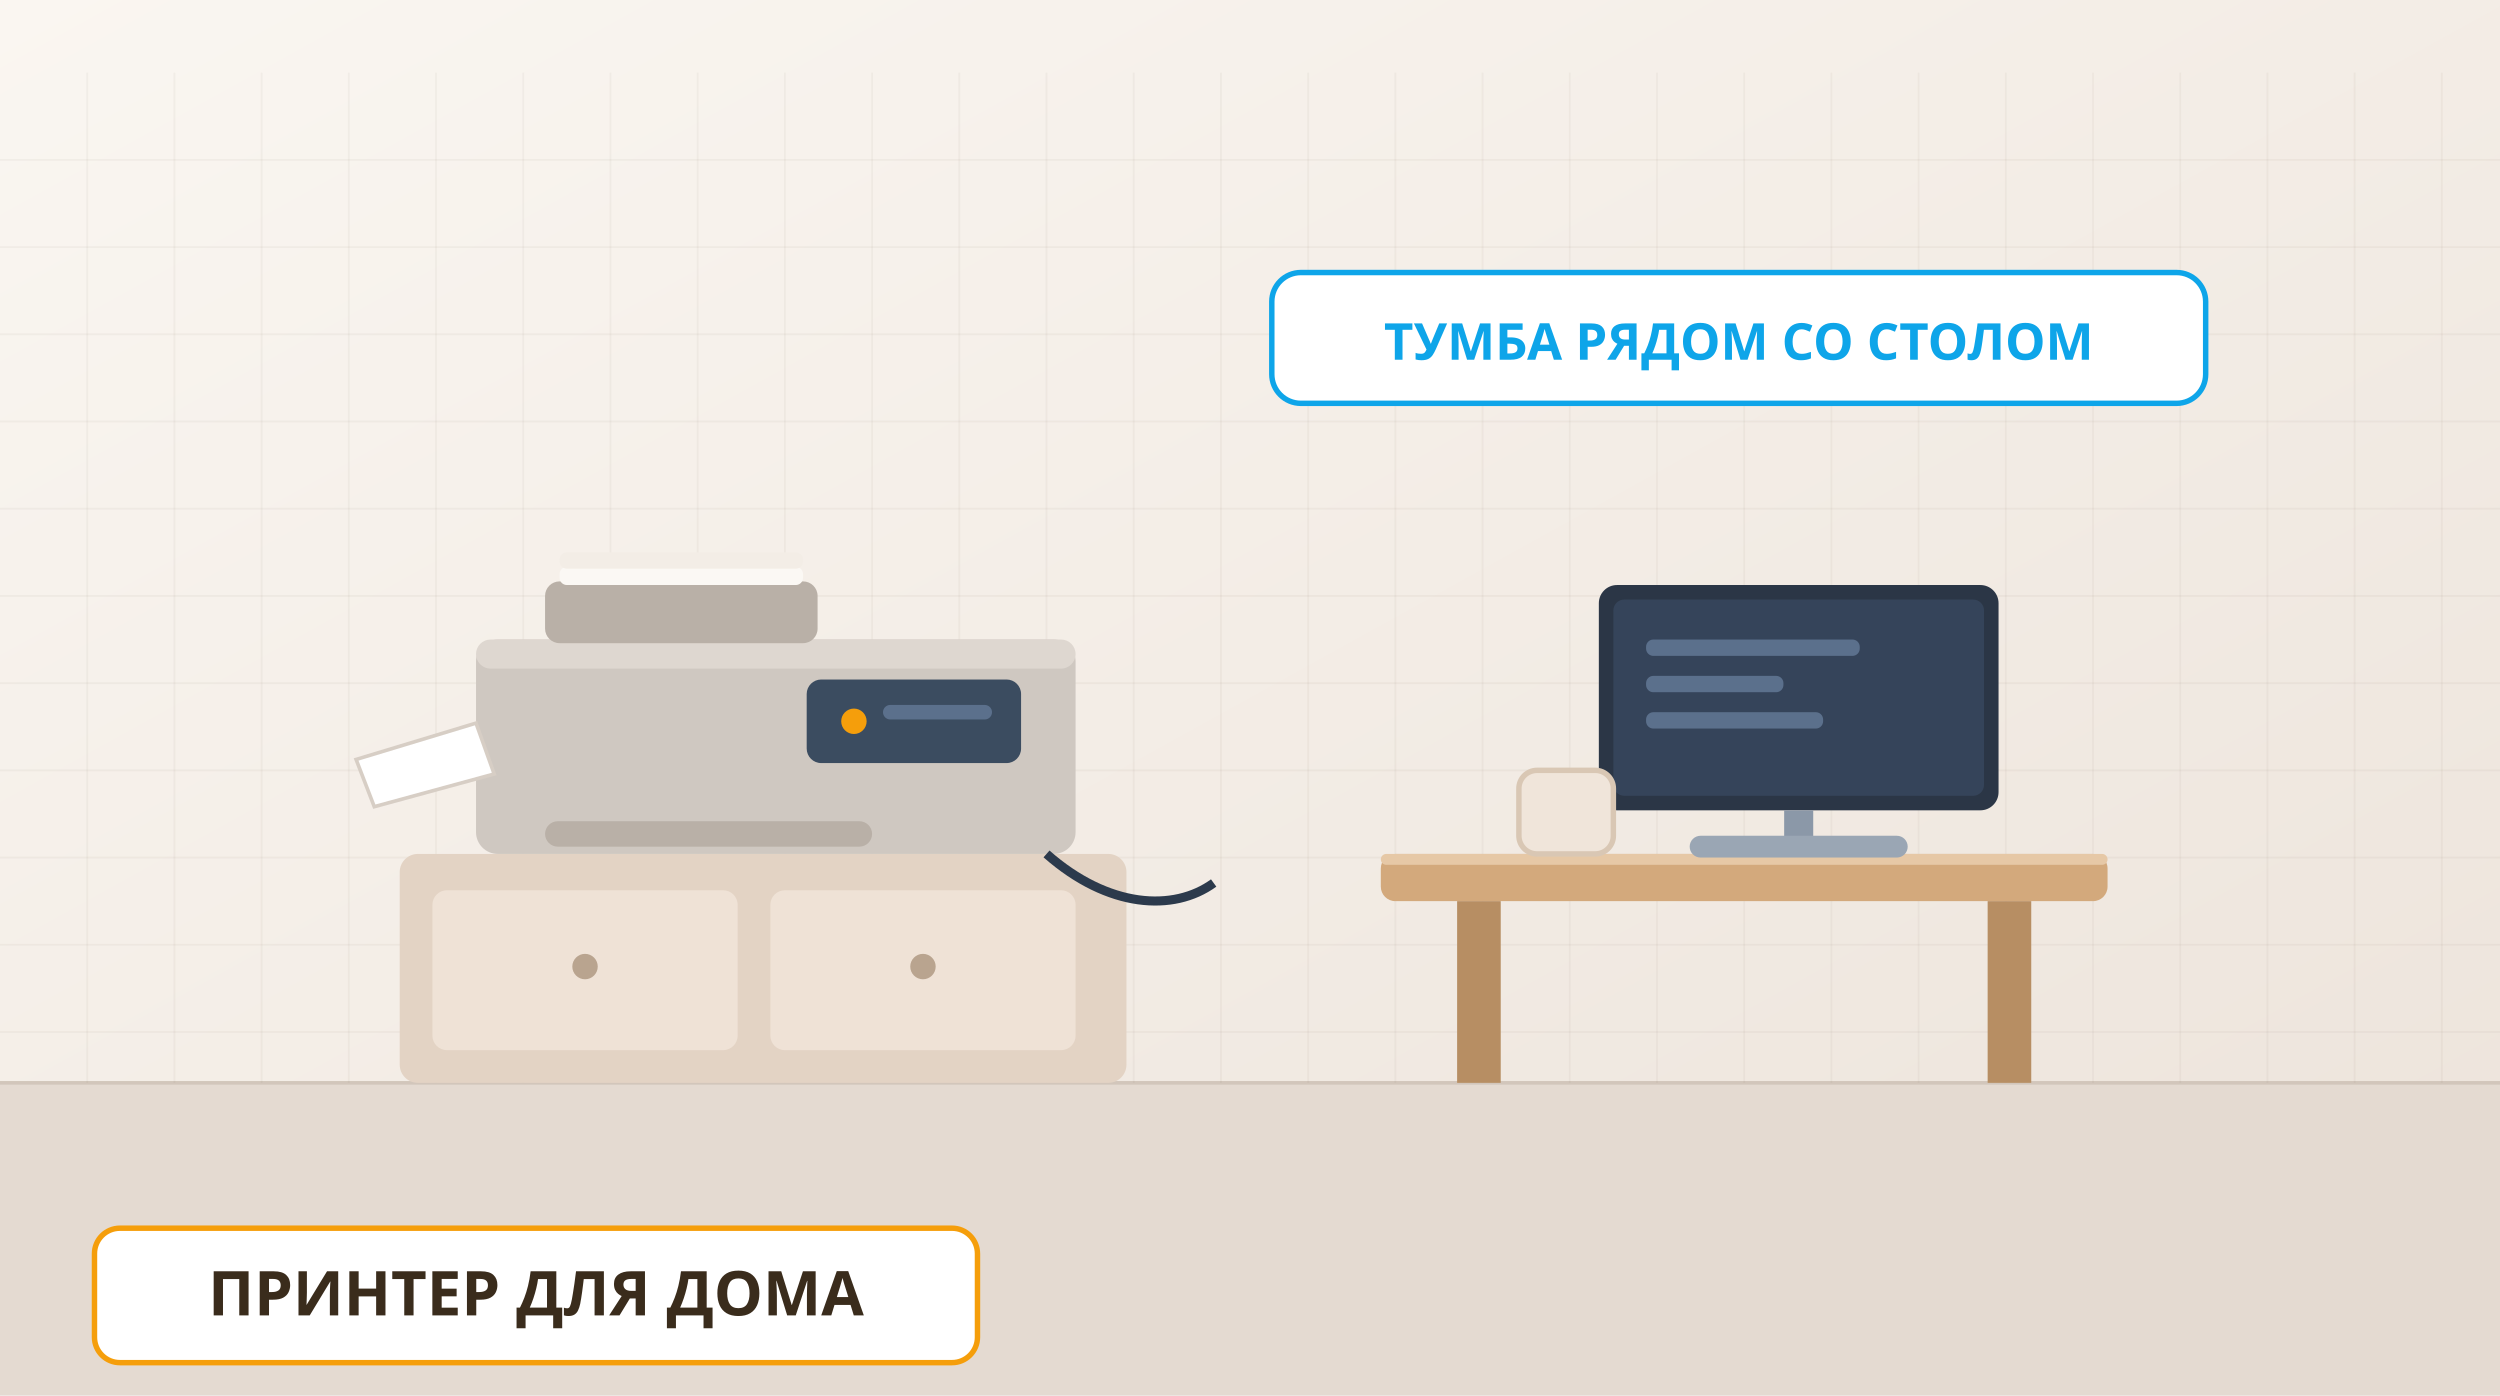
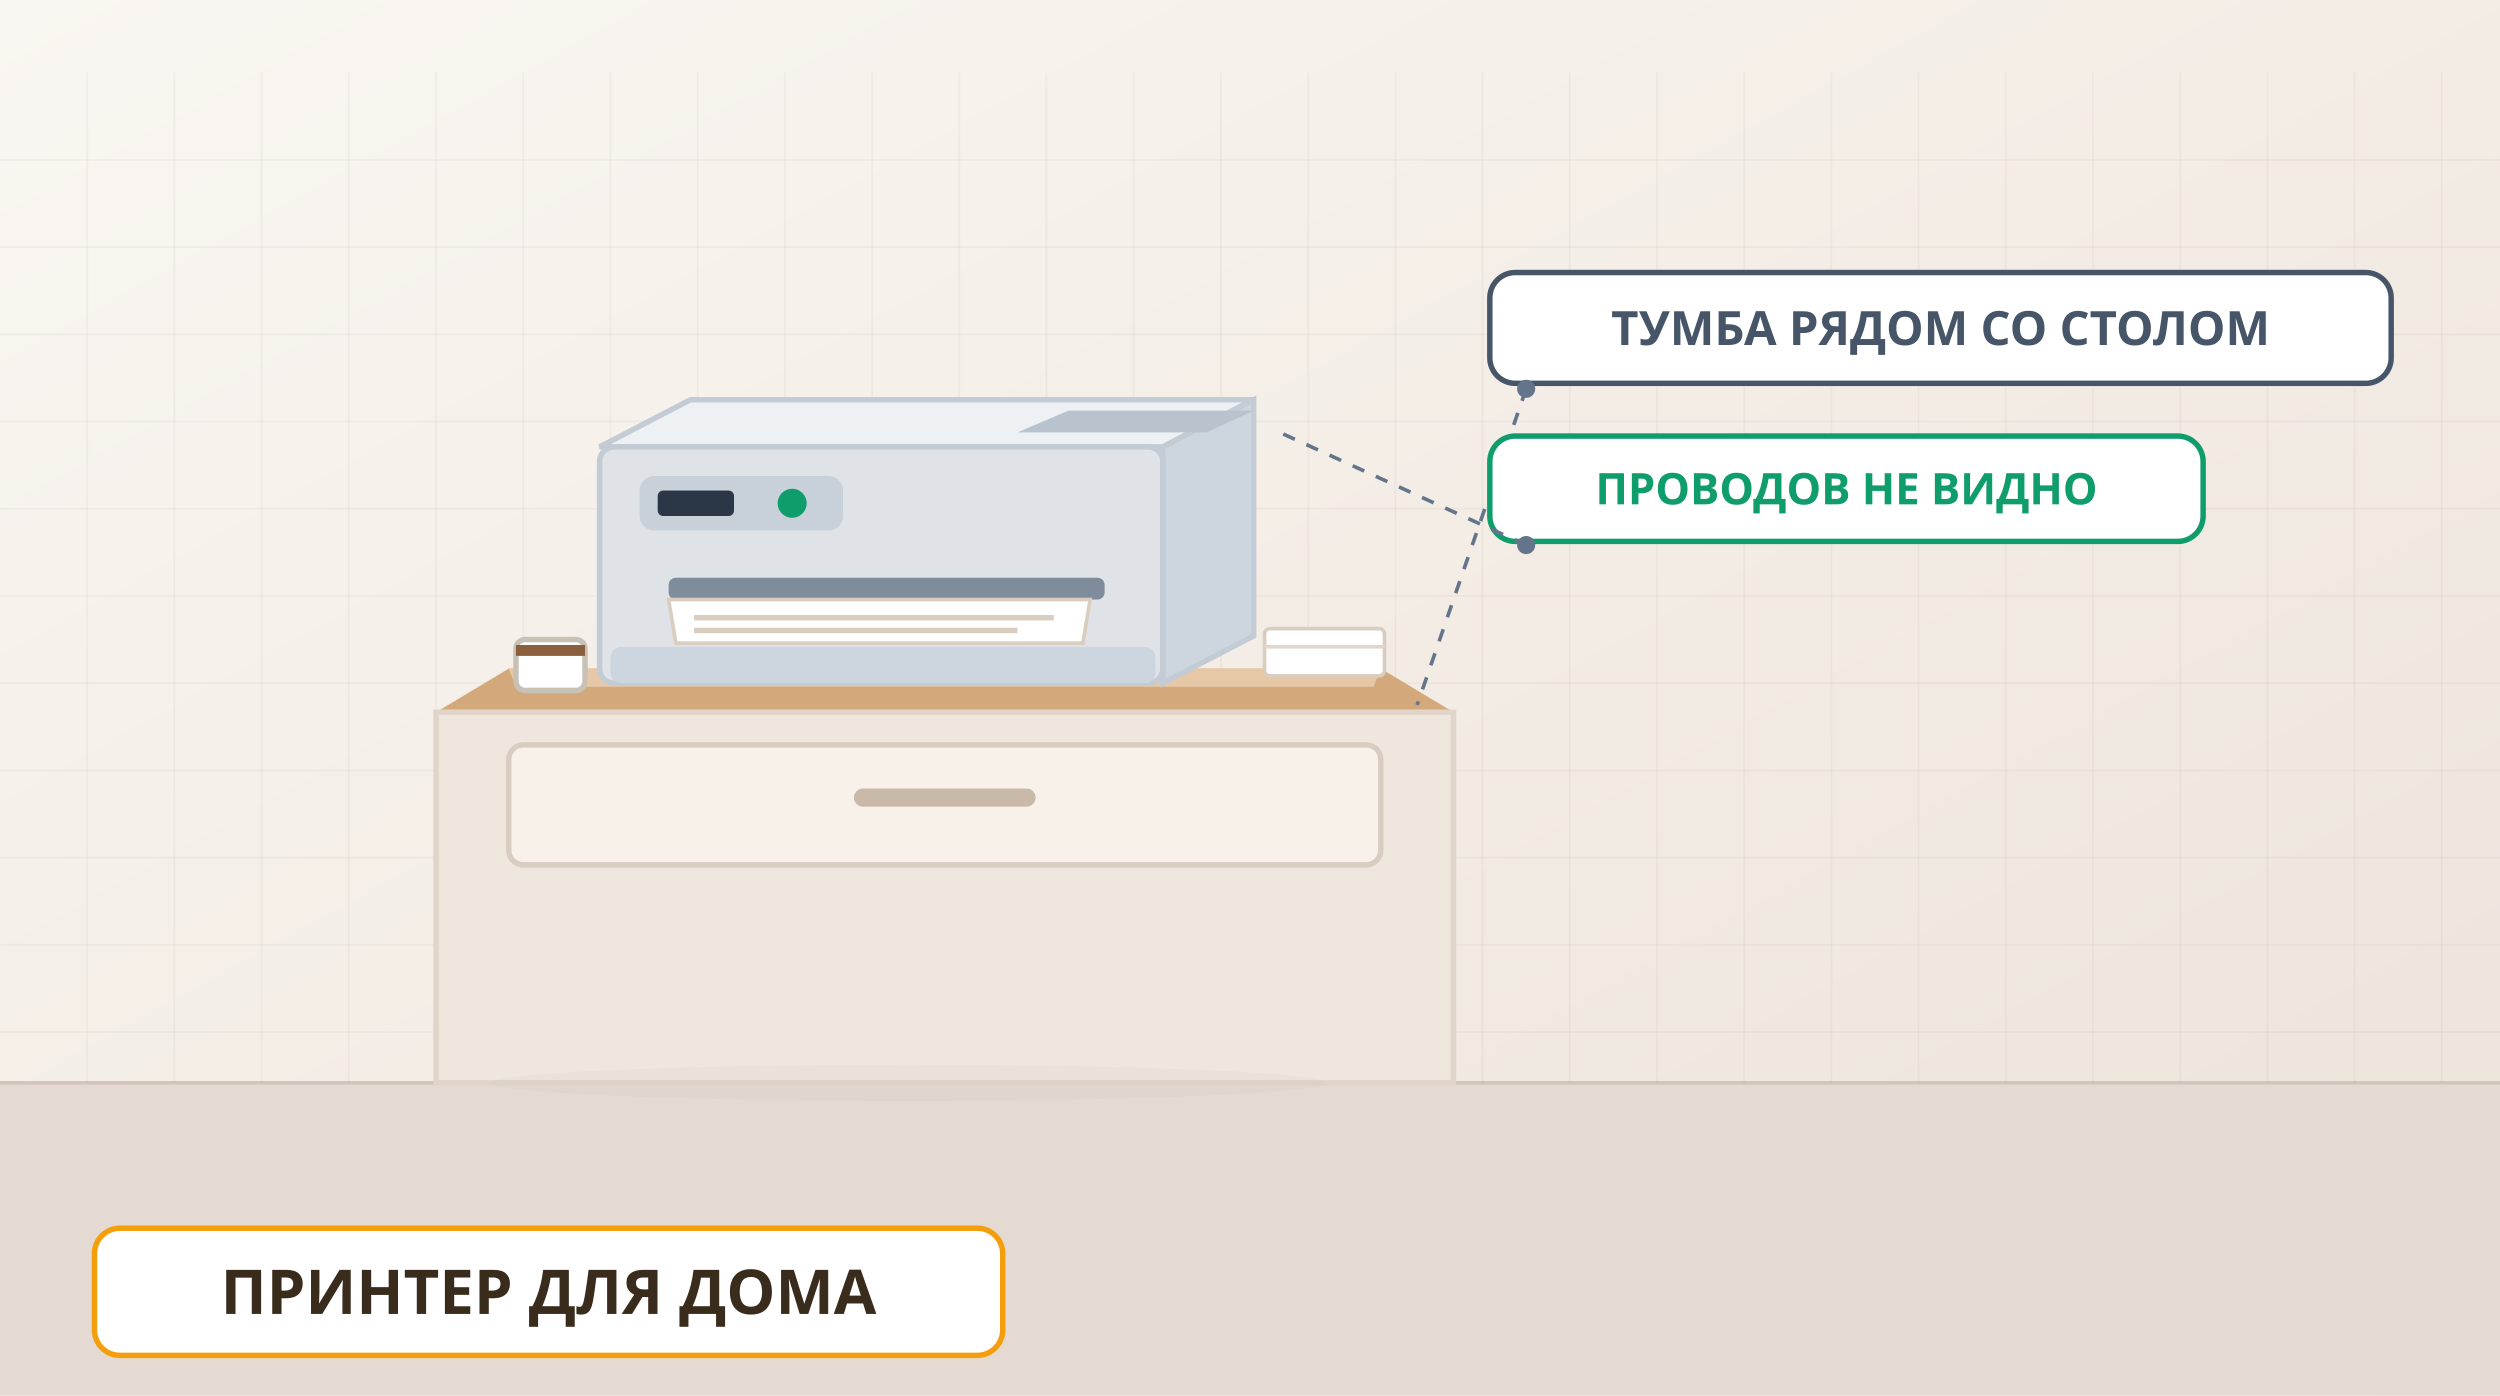
<svg xmlns="http://www.w3.org/2000/svg" viewBox="0 0 1376 768" width="1376" height="768">
  <defs>
    <linearGradient id="bg" x1="0%" y1="0%" x2="100%" y2="100%">
      <stop offset="0%" stop-color="#faf6f1" />
      <stop offset="100%" stop-color="#ece3da" />
    </linearGradient>
  </defs>
  <rect width="1376" height="768" fill="url(#bg)" />
  <rect x="0" y="596" width="1376" height="172" fill="#e4dad1" />
  <line x1="0" y1="596" x2="1376" y2="596" stroke="#d2c6bb" stroke-width="2" />
  <g stroke="#7c6a58" stroke-opacity="0.055" stroke-width="1">
    <line x1="48" y1="40" x2="48" y2="596" />
    <line x1="96" y1="40" x2="96" y2="596" />
    <line x1="144" y1="40" x2="144" y2="596" />
    <line x1="192" y1="40" x2="192" y2="596" />
    <line x1="240" y1="40" x2="240" y2="596" />
    <line x1="288" y1="40" x2="288" y2="596" />
    <line x1="336" y1="40" x2="336" y2="596" />
    <line x1="384" y1="40" x2="384" y2="596" />
    <line x1="432" y1="40" x2="432" y2="596" />
    <line x1="480" y1="40" x2="480" y2="596" />
    <line x1="528" y1="40" x2="528" y2="596" />
    <line x1="576" y1="40" x2="576" y2="596" />
    <line x1="624" y1="40" x2="624" y2="596" />
    <line x1="672" y1="40" x2="672" y2="596" />
    <line x1="720" y1="40" x2="720" y2="596" />
    <line x1="768" y1="40" x2="768" y2="596" />
    <line x1="816" y1="40" x2="816" y2="596" />
    <line x1="864" y1="40" x2="864" y2="596" />
    <line x1="912" y1="40" x2="912" y2="596" />
    <line x1="960" y1="40" x2="960" y2="596" />
    <line x1="1008" y1="40" x2="1008" y2="596" />
    <line x1="1056" y1="40" x2="1056" y2="596" />
    <line x1="1104" y1="40" x2="1104" y2="596" />
    <line x1="1152" y1="40" x2="1152" y2="596" />
    <line x1="1200" y1="40" x2="1200" y2="596" />
    <line x1="1248" y1="40" x2="1248" y2="596" />
    <line x1="1296" y1="40" x2="1296" y2="596" />
    <line x1="1344" y1="40" x2="1344" y2="596" />
    <line x1="0" y1="88" x2="1376" y2="88" />
    <line x1="0" y1="136" x2="1376" y2="136" />
    <line x1="0" y1="184" x2="1376" y2="184" />
    <line x1="0" y1="232" x2="1376" y2="232" />
    <line x1="0" y1="280" x2="1376" y2="280" />
    <line x1="0" y1="328" x2="1376" y2="328" />
    <line x1="0" y1="376" x2="1376" y2="376" />
    <line x1="0" y1="424" x2="1376" y2="424" />
    <line x1="0" y1="472" x2="1376" y2="472" />
    <line x1="0" y1="520" x2="1376" y2="520" />
    <line x1="0" y1="568" x2="1376" y2="568" />
  </g>
-   <rect x="760" y="470" width="400" height="26" rx="8" fill="#d3a97c" />
-   <rect x="760" y="470" width="400" height="6" rx="3" fill="#e6c8a6" />
-   <rect x="802" y="496" width="24" height="100" fill="#b78e63" />
-   <rect x="1094" y="496" width="24" height="100" fill="#b78e63" />
-   <rect x="220" y="470" width="400" height="126" rx="10" fill="#e3d3c4" />
-   <rect x="238" y="490" width="168" height="88" rx="8" fill="#efe2d6" />
-   <rect x="424" y="490" width="168" height="88" rx="8" fill="#efe2d6" />
-   <circle cx="322" cy="532" r="7" fill="#b9a48f" />
-   <circle cx="508" cy="532" r="7" fill="#b9a48f" />
-   <rect x="262" y="352" width="330" height="118" rx="12" fill="#cfc8c1" />
-   <rect x="262" y="352" width="330" height="16" rx="8" fill="#ded7d0" />
-   <rect x="300" y="320" width="150" height="34" rx="8" fill="#b9b0a7" />
-   <rect x="308" y="312" width="134" height="10" rx="4" fill="#fbf8f4" />
-   <rect x="308" y="304" width="134" height="9" rx="4" fill="#f3ede6" />
-   <path d="M262 398 L196 418 L206 444 L272 426 Z" fill="#ffffff" stroke="#d7cec5" stroke-width="2" />
-   <rect x="444" y="374" width="118" height="46" rx="8" fill="#3b4c60" />
-   <circle cx="470" cy="397" r="7" fill="#f59e0b" />
-   <rect x="486" y="388" width="60" height="8" rx="4" fill="#5b708c" />
-   <rect x="300" y="452" width="180" height="14" rx="7" fill="#b9b0a7" />
-   <path d="M576 470 C610 500 646 502 668 486" fill="none" stroke="#2c3a4c" stroke-width="5" />
-   <rect x="880" y="322" width="220" height="124" rx="10" fill="#2b3646" />
-   <rect x="888" y="330" width="204" height="108" rx="6" fill="#35445a" />
-   <rect x="906" y="352" width="117.6" height="9" rx="4" fill="#5b708c" />
-   <rect x="906" y="372" width="75.6" height="9" rx="4" fill="#5b708c" />
-   <rect x="906" y="392" width="97.44" height="9" rx="4" fill="#5b708c" />
-   <rect x="982" y="446" width="16" height="24" fill="#8b98a8" />
-   <rect x="930" y="460" width="120" height="12" rx="6" fill="#9aa6b4" />
-   <rect x="836" y="424" width="52" height="46" rx="10" fill="#f0e5da" stroke="#d9c7b4" stroke-width="3" />
  <g>
-     <rect x="700" y="150" width="514" height="72" rx="16" fill="#ffffff" stroke="#0ea5e9" stroke-width="3" />
-     <text x="957" y="198" font-family="system-ui, sans-serif" font-size="28" font-weight="800" fill="#0ea5e9" text-anchor="middle">ТУМБА РЯДОМ СО СТОЛОМ</text>
+     <polygon points="280,368 760,368 800,392 240,392" fill="#d3a97c" />
+     <polygon points="280,368 760,368 756,378 284,378" fill="#e6c8a6" />
+     <rect x="240" y="392" width="560" height="204" fill="#efe7dd" stroke="#e0d5c8" stroke-width="3" />
+     <rect x="280" y="410" width="480" height="66" rx="8" fill="#f7f1e9" stroke="#d9cdc0" stroke-width="3" />
+     <rect x="470" y="434" width="100" height="10" rx="5" fill="#c9b9a8" />
+     <ellipse cx="500" cy="596" rx="230" ry="10" fill="#cdc0b5" fill-opacity="0.14" />
  </g>
-   <rect x="52" y="676" width="486" height="74" rx="14" fill="#ffffff" stroke="#f59e0b" stroke-width="3" />
-   <text x="295" y="724" font-family="system-ui, sans-serif" font-size="34" font-weight="800" fill="#3a2c1c" text-anchor="middle">ПРИНТЕР ДЛЯ ДОМА</text>
+   <g>
+     <polygon points="330,246 640,246 690,220 380,220" fill="#eef1f4" stroke="#c3cbd4" stroke-width="3" />
+     <polygon points="640,246 690,220 690,350 640,376" fill="#cdd6de" stroke="#c3cbd4" stroke-width="3" />
+     <rect x="330" y="246" width="310" height="130" rx="8" fill="#dfe3e8" stroke="#c3cbd4" stroke-width="3" />
+     <polygon points="560,238 664,238 690,226 588,226" fill="#b9c3cd" />
+     <rect x="352" y="262" width="112" height="30" rx="8" fill="#c8d0d9" />
+     <rect x="362" y="270" width="42" height="14" rx="3" fill="#2b3646" />
+     <circle cx="436" cy="277" r="8" fill="#0f9d6b" />
+     <rect x="368" y="318" width="240" height="12" rx="4" fill="#7f8c9c" />
+     <polygon points="368,330 600,330 596,354 372,354" fill="#ffffff" stroke="#d9cdc0" stroke-width="2" />
+     <path d="M382 340 L580 340 M382 347 L560 347" stroke="#d9cdc0" stroke-width="3" />
+     <rect x="336" y="356" width="300" height="20" rx="6" fill="#cdd6de" />
+   </g>
+   <g>
+     <rect x="696" y="346" width="66" height="26" rx="3" fill="#ffffff" stroke="#d9cdc0" stroke-width="2" />
+     <path d="M696 356 L762 356" stroke="#e2d6c8" stroke-width="2" />
+     <rect x="284" y="352" width="38" height="28" rx="5" fill="#ffffff" stroke="#c9c1b6" stroke-width="3" />
+     <path d="M284 358 L322 358" stroke="#8b5e3c" stroke-width="6" />
+   </g>
+   <g>
+     <rect x="820.0" y="150" width="496.1" height="61" rx="14" fill="#ffffff" stroke="#475569" stroke-width="3" />
+     <text x="1068.1" y="189.9" font-family="system-ui, sans-serif" font-size="26" font-weight="800" fill="#475569" text-anchor="middle">ТУМБА РЯДОМ СО СТОЛОМ</text>
+   </g>
+   <path d="M840 214 L780 388" fill="none" stroke="#64748b" stroke-width="2" stroke-dasharray="7 7" />
+   <circle cx="840" cy="214" r="5" fill="#64748b" />
+   <g>
+     <rect x="820.0" y="240" width="392.6" height="58" rx="14" fill="#ffffff" stroke="#0f9d6b" stroke-width="3" />
+     <text x="1016.3" y="277.6" font-family="system-ui, sans-serif" font-size="24" font-weight="800" fill="#0f9d6b" text-anchor="middle">ПРОВОДОВ НЕ ВИДНО</text>
+   </g>
+   <path d="M840 300 L700 236" fill="none" stroke="#64748b" stroke-width="2" stroke-dasharray="7 7" />
+   <circle cx="840" cy="300" r="5" fill="#64748b" />
+   <g>
+     <rect x="52.0" y="676" width="499.9" height="70" rx="14" fill="#ffffff" stroke="#f59e0b" stroke-width="3" />
+     <text x="301.9" y="723.2" font-family="system-ui, sans-serif" font-size="34" font-weight="800" fill="#3a2c1c" text-anchor="middle">ПРИНТЕР ДЛЯ ДОМА</text>
+   </g>
</svg>
